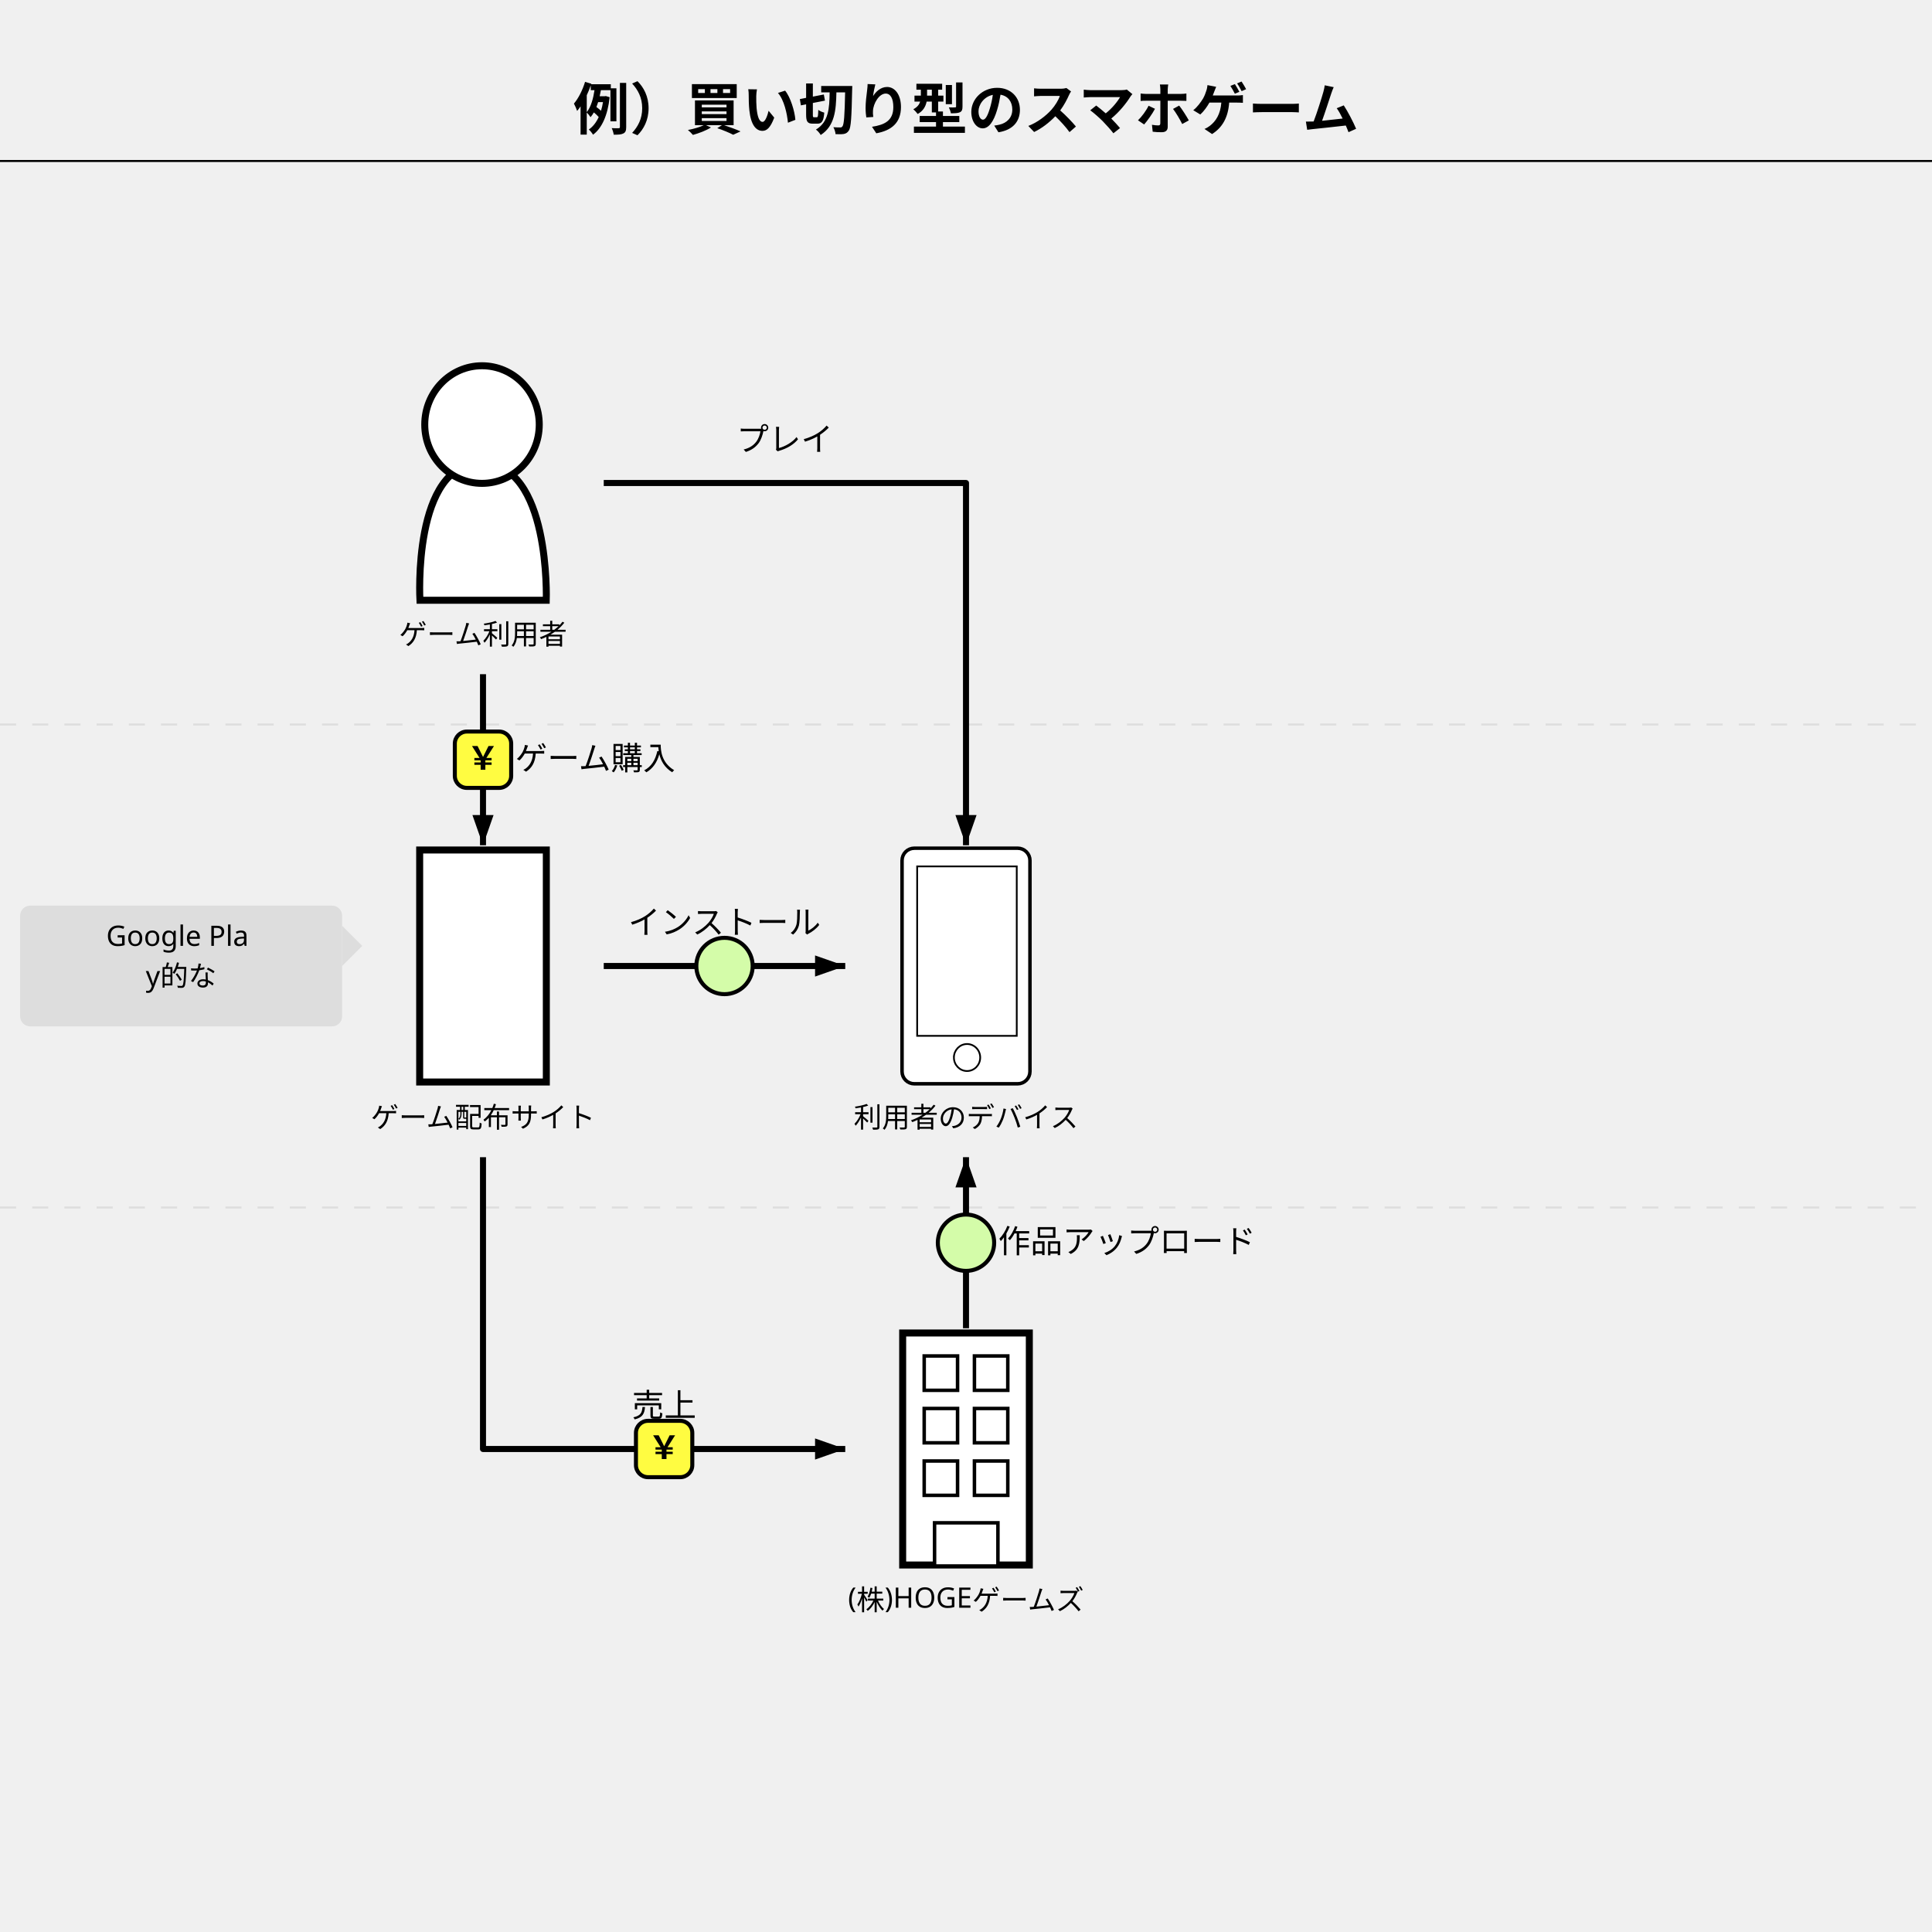
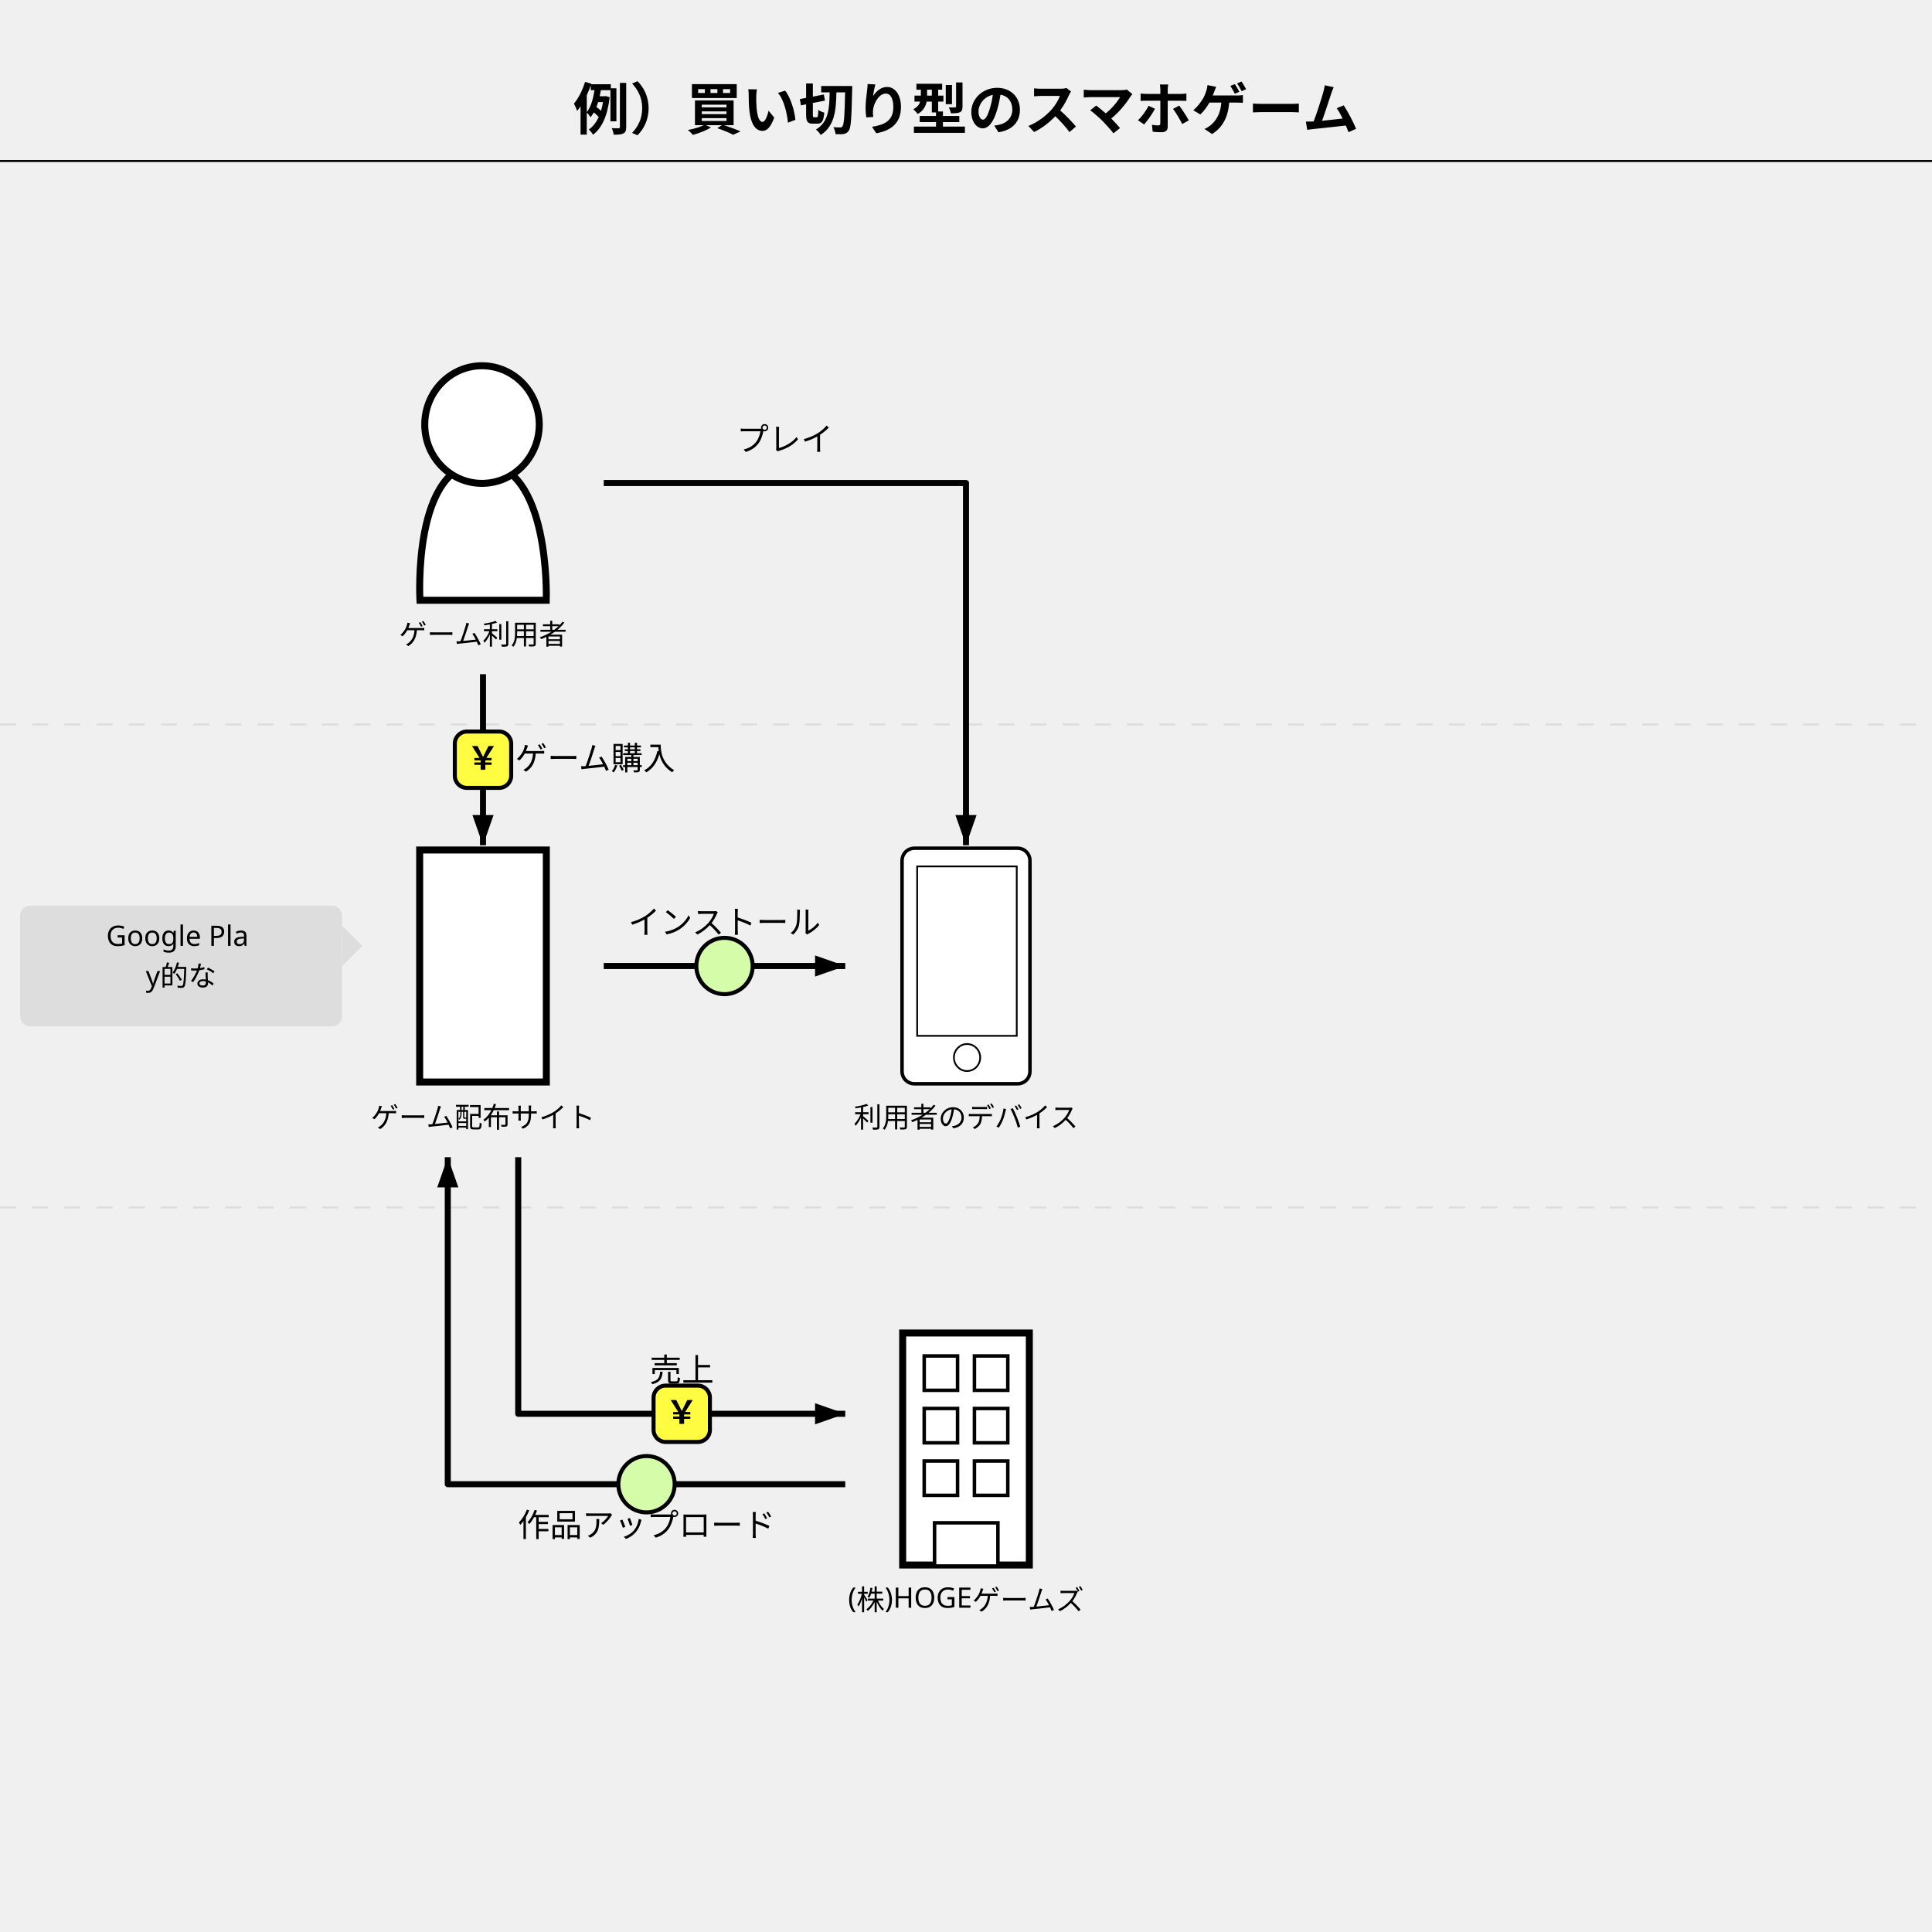
<svg xmlns="http://www.w3.org/2000/svg" version="1.1" viewBox="0.0 0.0 960.0 960.0" width="960" height="960">
  <text x="480.0" y="40" font-size="28" font-family="sans-serif" font-weight="bold" fill="#000000" text-anchor="middle" dominant-baseline="hanging">例）買い切り型のスマホゲーム</text>
  <line x1="0" y1="80" x2="960.0" y2="80" stroke="#000000" stroke-width="1" />
  <defs>
    <marker id="marker_object" markerWidth="5" markerHeight="3.5" refX="5" refY="1.75" orient="auto" markerUnits="strokeWidth">
      <path d="M 0,0 L 5,1.75 L 0,3.5 Z" fill="#000000" />
    </marker>
    <marker id="marker_money" markerWidth="5" markerHeight="3.5" refX="5" refY="1.75" orient="auto" markerUnits="strokeWidth">
      <path d="M 0,0 L 5,1.75 L 0,3.5 Z" fill="#000000" />
    </marker>
    <marker id="marker_information" markerWidth="5" markerHeight="3.5" refX="5" refY="1.75" orient="auto" markerUnits="strokeWidth">
      <path d="M 0,0 L 5,1.75 L 0,3.5 Z" fill="#000000" />
    </marker>
    <marker id="marker_other" markerWidth="5" markerHeight="3.5" refX="5" refY="1.75" orient="auto" markerUnits="strokeWidth">
      <path d="M 0,0 L 5,1.75 L 0,3.5 Z" fill="#000000" />
    </marker>
  </defs>
  <g id="grid_lines">
    <line x1="0" y1="360.0" x2="960.0" y2="360.0" stroke="#dddddd" stroke-width="1" stroke-dasharray="8,8" />
    <line x1="0" y1="600.0" x2="960.0" y2="600.0" stroke="#dddddd" stroke-width="1" stroke-dasharray="8,8" />
  </g>
  <g id="entities">
    <g id="entity_0">
      <g transform="translate(180.0, 180.0)">
        <g transform="translate(26.79084, 0.0)">
          <g transform="scale(3.282149, 3.282149)">
            <g transform="translate(-94.88189,-130.2193)">
              <g id="g1824">
                <path style="fill:none;stroke:none;stroke-width:0.998;stroke-linecap:round;stroke-linejoin:round" d="M 94.916,148.5 V 130.478 H 105 115.084 V 148.5 166.522 H 105 94.916 Z" id="path1111" />
                <g id="g1700" transform="translate(73.28155,-29.02709)">
                  <path fill="#ffffff" d="m 22.17,195.279 h 19.128 c 0,0 0.679,-20.77 -9.815,-20.77 -10.494,0 -9.313,20.77 -9.313,20.77 z" fill-rule="evenodd" id="path87" style="fill:none;stroke-width:0.265" />
                  <path stroke="#000000" stroke-width="1.058" stroke-miterlimit="400" stroke-linecap="butt" d="m 22.17,195.279 h 19.128 c 0,0 0.679,-20.77 -9.815,-20.77 -10.494,0 -9.313,20.77 -9.313,20.77 z" fill-rule="evenodd" id="path89" style="fill:#ffffff" />
                  <path fill="#ffffff" d="m 22.9,168.679 c 0,-4.917 3.881,-8.903 8.668,-8.903 2.299,0 4.504,0.938 6.129,2.608 1.626,1.67 2.539,3.934 2.539,6.295 0,4.917 -3.881,8.903 -8.668,8.903 -4.787,0 -8.668,-3.986 -8.668,-8.903 z" fill-rule="evenodd" id="path91" style="fill:none;stroke-width:0.265" />
                  <path stroke="#000000" stroke-width="1.058" stroke-miterlimit="400" stroke-linecap="butt" d="m 22.9,168.679 c 0,-4.917 3.881,-8.903 8.668,-8.903 2.299,0 4.504,0.938 6.129,2.608 1.626,1.67 2.539,3.934 2.539,6.295 0,4.917 -3.881,8.903 -8.668,8.903 -4.787,0 -8.668,-3.986 -8.668,-8.903 z" fill-rule="evenodd" id="path93" style="fill:#ffffff" />
                </g>
              </g>
            </g>
          </g>
        </g>
      </g>
      <text x="240.0" y="308.0" font-size="14" font-family="sans-serif" text-anchor="middle" dominant-baseline="text-before-edge" fill="#000000">
        <tspan x="240.0" dy="0">ゲーム利用者</tspan>
      </text>
    </g>
    <g id="entity_1">
      <g transform="translate(420.0, 420.0)">
        <g transform="translate(26.79084, 0.0)">
          <g transform="scale(3.282149, 3.282149)">
            <g transform="translate(-94.88189,-130.2193)">
              <path style="fill:none;stroke:none;stroke-width:0.998;stroke-linecap:round;stroke-linejoin:round" d="M 94.916,148.5 V 130.478 H 105 115.084 V 148.5 166.522 H 105 94.916 Z" id="path1111" />
              <g id="g27996" transform="translate(30.76236,-5.908436)">
                <path stroke="#000000" stroke-width="1.058" stroke-miterlimit="400" stroke-linecap="butt" d="m 64.821,138.434 c 0,-0.881 0.714,-1.595 1.595,-1.595 h 15.645 c 0.423,0 0.829,0.168 1.128,0.467 0.299,0.299 0.467,0.705 0.467,1.128 v 31.948 c 0,0.881 -0.714,1.595 -1.595,1.595 H 66.415 c -0.881,0 -1.595,-0.714 -1.595,-1.595 z" fill-rule="evenodd" id="path97" />
                <path fill="#ffffff" d="m 64.821,138.434 c 0,-0.881 0.714,-1.595 1.595,-1.595 h 15.645 c 0.423,0 0.829,0.168 1.128,0.467 0.299,0.299 0.467,0.705 0.467,1.128 v 31.948 c 0,0.881 -0.714,1.595 -1.595,1.595 H 66.415 c -0.881,0 -1.595,-0.714 -1.595,-1.595 z" fill-rule="evenodd" id="path95" style="stroke-width:0.265" />
                <path stroke="#000000" stroke-width="0.529" stroke-miterlimit="400" stroke-linecap="butt" d="m 66.976,139.462 h 14.812 v 25.387 H 66.976 Z" fill-rule="evenodd" id="path101" />
                <path fill="#ffffff" d="m 66.976,139.462 h 14.812 v 25.387 H 66.976 Z" fill-rule="evenodd" id="path99" style="stroke-width:0.265" />
                <path stroke="#000000" stroke-width="0.529" stroke-miterlimit="400" stroke-linecap="butt" d="m 72.539,168.264 c 0,-1.056 0.832,-1.912 1.859,-1.912 0.493,0 0.966,0.201 1.314,0.56 0.349,0.359 0.544,0.845 0.544,1.352 0,1.056 -0.832,1.912 -1.859,1.912 -1.027,0 -1.859,-0.856 -1.859,-1.912 z" fill-rule="evenodd" id="path105" />
                <path fill="#ffffff" d="m 72.539,168.264 c 0,-1.056 0.832,-1.912 1.859,-1.912 0.493,0 0.966,0.201 1.314,0.56 0.349,0.359 0.544,0.845 0.544,1.352 0,1.056 -0.832,1.912 -1.859,1.912 -1.027,0 -1.859,-0.856 -1.859,-1.912 z" fill-rule="evenodd" id="path103" style="stroke-width:0.265" />
              </g>
            </g>
          </g>
        </g>
      </g>
      <text x="480.0" y="548.0" font-size="14" font-family="sans-serif" text-anchor="middle" dominant-baseline="text-before-edge" fill="#000000">
        <tspan x="480.0" dy="0">利用者のデバイス</tspan>
      </text>
    </g>
    <g id="entity_2">
      <g transform="translate(180.0, 420.0)">
        <g transform="translate(26.79084, 0.0)">
          <g transform="scale(3.282149, 3.282149)">
            <g transform="translate(-94.88189,-130.2193)">
              <g id="g28630" transform="translate(23.62609,12.61326)">
                <g id="g21284" transform="matrix(0.2645833,0,0,0.2645833,-235.9493,79.86293)" style="fill:#ffffff">
                  <path fill="#000000" fill-opacity="0" d="m 1163.096,145.366 h 72.472 v 132.756 h -72.472 z" fill-rule="evenodd" id="path37" style="fill:#ffffff" />
                  <path stroke="#000000" stroke-width="4" stroke-miterlimit="400" stroke-linecap="butt" d="m 1163.096,145.366 h 72.472 v 132.756 h -72.472 z" fill-rule="evenodd" id="path39" style="fill:#ffffff" />
                </g>
              </g>
            </g>
          </g>
        </g>
      </g>
      <text x="240.0" y="548.0" font-size="14" font-family="sans-serif" text-anchor="middle" dominant-baseline="text-before-edge" fill="#000000">
        <tspan x="240.0" dy="0">ゲーム配布サイト</tspan>
      </text>
    </g>
    <g id="entity_8">
      <g transform="translate(420.0, 660.0)">
        <g transform="translate(26.79084, 0.0)">
          <g transform="scale(3.282149, 3.282149)">
            <g transform="translate(-94.88189,-130.2193)">
              <path style="fill:none;stroke:none;stroke-width:0.998;stroke-linecap:round;stroke-linejoin:round" d="M 94.916,148.5 V 130.478 H 105 115.084 V 148.5 166.522 H 105 94.916 Z" id="path1111" />
              <g id="g2207" transform="translate(88.33292,-53.07004)">
                <path fill="#ffffff" d="M 7.08,184.008 H 26.255 v 35.125 H 7.08 Z" fill-rule="evenodd" id="path413" style="fill:#ffffff;stroke:#000000;stroke-width:0.265" />
                <path stroke="#000000" stroke-width="1.058" stroke-miterlimit="400" stroke-linecap="butt" d="M 7.08,184.008 H 26.255 v 35.125 H 7.08 Z" fill-rule="evenodd" id="path415" style="fill:#ffffff;stroke:#000000" />
                <path fill="#ffffff" d="m 10.339,187.485 h 5.05 v 5.2 h -5.05 z" fill-rule="evenodd" id="path417" style="fill:#ffffff;stroke:#000000;stroke-width:0.265" />
                <path stroke="#000000" stroke-width="0.529" stroke-miterlimit="400" stroke-linecap="butt" d="m 10.339,187.485 h 5.05 v 5.2 h -5.05 z" fill-rule="evenodd" id="path419" style="fill:#ffffff;stroke:#000000" />
                <path fill="#ffffff" d="m 17.944,187.485 h 5.05 v 5.2 h -5.05 z" fill-rule="evenodd" id="path421" style="fill:#ffffff;stroke:#000000;stroke-width:0.265" />
                <path stroke="#000000" stroke-width="0.529" stroke-miterlimit="400" stroke-linecap="butt" d="m 17.944,187.485 h 5.05 v 5.2 h -5.05 z" fill-rule="evenodd" id="path423" style="fill:#ffffff;stroke:#000000" />
                <path fill="#ffffff" d="m 10.339,195.435 h 5.05 v 5.2 h -5.05 z" fill-rule="evenodd" id="path425" style="fill:#ffffff;stroke:#000000;stroke-width:0.265" />
                <path stroke="#000000" stroke-width="0.529" stroke-miterlimit="400" stroke-linecap="butt" d="m 10.339,195.435 h 5.05 v 5.2 h -5.05 z" fill-rule="evenodd" id="path427" style="fill:#ffffff;stroke:#000000" />
                <path fill="#ffffff" d="m 17.944,195.435 h 5.05 v 5.2 h -5.05 z" fill-rule="evenodd" id="path429" style="fill:#ffffff;stroke:#000000;stroke-width:0.265" />
                <path stroke="#000000" stroke-width="0.529" stroke-miterlimit="400" stroke-linecap="butt" d="m 17.944,195.435 h 5.05 v 5.2 h -5.05 z" fill-rule="evenodd" id="path431" style="fill:#ffffff;stroke:#000000" />
                <path fill="#ffffff" d="m 10.339,203.386 h 5.05 v 5.2 h -5.05 z" fill-rule="evenodd" id="path433" style="fill:#ffffff;stroke:#000000;stroke-width:0.265" />
                <path stroke="#000000" stroke-width="0.529" stroke-miterlimit="400" stroke-linecap="butt" d="m 10.339,203.386 h 5.05 v 5.2 h -5.05 z" fill-rule="evenodd" id="path435" style="fill:#ffffff;stroke:#000000" />
                <path fill="#ffffff" d="m 17.944,203.386 h 5.05 v 5.2 h -5.05 z" fill-rule="evenodd" id="path437" style="fill:#ffffff;stroke:#000000;stroke-width:0.265" />
                <path stroke="#000000" stroke-width="0.529" stroke-miterlimit="400" stroke-linecap="butt" d="m 17.944,203.386 h 5.05 v 5.2 h -5.05 z" fill-rule="evenodd" id="path439" style="fill:#ffffff;stroke:#000000" />
                <path fill="#000000" fill-opacity="0" d="M 11.908,212.744 H 21.5 v 6.542 h -9.592 z" fill-rule="evenodd" id="path441" style="fill:#ffffff;stroke:#000000;stroke-width:0.265" />
                <path stroke="#000000" stroke-width="0.529" stroke-miterlimit="400" stroke-linecap="butt" d="M 11.908,212.744 H 21.5 v 6.542 h -9.592 z" fill-rule="evenodd" id="path443" style="fill:#ffffff;stroke:#000000" />
              </g>
            </g>
          </g>
        </g>
      </g>
      <text x="480.0" y="788.0" font-size="14" font-family="sans-serif" text-anchor="middle" dominant-baseline="text-before-edge" fill="#000000">
        <tspan x="480.0" dy="0">(株)HOGEゲームズ</tspan>
      </text>
    </g>
  </g>
  <g id="arrows">
    <g id="arrow_4">
      <path d="M 240.0,335.0 L 240.0,420.0" stroke="#000000" stroke-width="3" fill="none" stroke-linejoin="round" marker-end="url(#marker_money)" />
      <text x="256.0" y="382.5" font-size="16" font-family="sans-serif" fill="#000000" text-anchor="start">
        <tspan x="256.0" dy="0">ゲーム購入</tspan>
      </text>
      <rect x="226.0" y="363.5" rx="6" ry="6" width="28" height="28" fill="#fffc41" stroke="#000000" stroke-width="2" />
      <text x="240.0" y="382.5" font-size="16" font-family="sans-serif" font-weight="bold" fill="#000000" text-anchor="middle">￥</text>
    </g>
    <g id="arrow_6">
      <path d="M 300.0,480.0 L 420.0,480.0" stroke="#000000" stroke-width="3" fill="none" stroke-linejoin="round" marker-end="url(#marker_object)" />
      <text x="360.0" y="464.0" font-size="16" font-family="sans-serif" fill="#000000" text-anchor="middle">
        <tspan x="360.0" dy="0">インストール</tspan>
      </text>
      <circle cx="360.0" cy="480.0" r="14" fill="#d4fca9" stroke="#000000" stroke-width="2" />
    </g>
    <g id="arrow_7">
      <path d="M 300.0,240.0 L 480.0,240.0 L 480.0,420.0" stroke="#000000" stroke-width="3" fill="none" stroke-linejoin="round" marker-end="url(#marker_other)" />
      <text x="390.0" y="224.0" font-size="16" font-family="sans-serif" fill="#000000" text-anchor="middle">
        <tspan x="390.0" dy="0">プレイ</tspan>
      </text>
    </g>
    <g id="arrow_10">
-       <path d="M 480.0,660.0 L 480.0,575.0" stroke="#000000" stroke-width="3" fill="none" stroke-linejoin="round" marker-end="url(#marker_object)" />
-       <text x="496.0" y="622.5" font-size="16" font-family="sans-serif" fill="#000000" text-anchor="start">
-         <tspan x="496.0" dy="0">作品アップロード</tspan>
+       <path d="M 420.0,737.5 L 222.5,737.5 L 222.5,575.0" stroke="#000000" stroke-width="3" fill="none" stroke-linejoin="round" marker-end="url(#marker_object)" />
+       <text x="321.25" y="763.5" font-size="16" font-family="sans-serif" fill="#000000" text-anchor="middle">
+         <tspan x="321.25" dy="0">作品アップロード</tspan>
      </text>
-       <circle cx="480.0" cy="617.5" r="14" fill="#d4fca9" stroke="#000000" stroke-width="2" />
+       <circle cx="321.25" cy="737.5" r="14" fill="#d4fca9" stroke="#000000" stroke-width="2" />
    </g>
    <g id="arrow_12">
-       <path d="M 240.0,575.0 L 240.0,720.0 L 420.0,720.0" stroke="#000000" stroke-width="3" fill="none" stroke-linejoin="round" marker-end="url(#marker_money)" />
-       <text x="330.0" y="704.0" font-size="16" font-family="sans-serif" fill="#000000" text-anchor="middle">
-         <tspan x="330.0" dy="0">売上</tspan>
+       <path d="M 257.5,575.0 L 257.5,702.5 L 420.0,702.5" stroke="#000000" stroke-width="3" fill="none" stroke-linejoin="round" marker-end="url(#marker_money)" />
+       <text x="338.75" y="686.5" font-size="16" font-family="sans-serif" fill="#000000" text-anchor="middle">
+         <tspan x="338.75" dy="0">売上</tspan>
      </text>
-       <rect x="316.0" y="706.0" rx="6" ry="6" width="28" height="28" fill="#fffc41" stroke="#000000" stroke-width="2" />
-       <text x="330.0" y="725.0" font-size="16" font-family="sans-serif" font-weight="bold" fill="#000000" text-anchor="middle">￥</text>
+       <rect x="324.75" y="688.5" rx="6" ry="6" width="28" height="28" fill="#fffc41" stroke="#000000" stroke-width="2" />
+       <text x="338.75" y="707.5" font-size="16" font-family="sans-serif" font-weight="bold" fill="#000000" text-anchor="middle">￥</text>
    </g>
  </g>
  <g id="comments">
    <g id="comment_13">
      <rect x="10.0" y="450.0" width="160" height="60" rx="5" ry="5" fill="#dddddd" stroke="none" />
      <polygon points="170.0,460.0 180.0,470.0 170.0,480.0" fill="#dddddd" />
      <text x="90.0" y="470.0" font-size="14" font-family="sans-serif" text-anchor="middle" fill="#000000">
        <tspan x="90.0" dy="0">Google Pla</tspan>
        <tspan x="90.0" dy="20">y的な</tspan>
      </text>
    </g>
  </g>
</svg>
